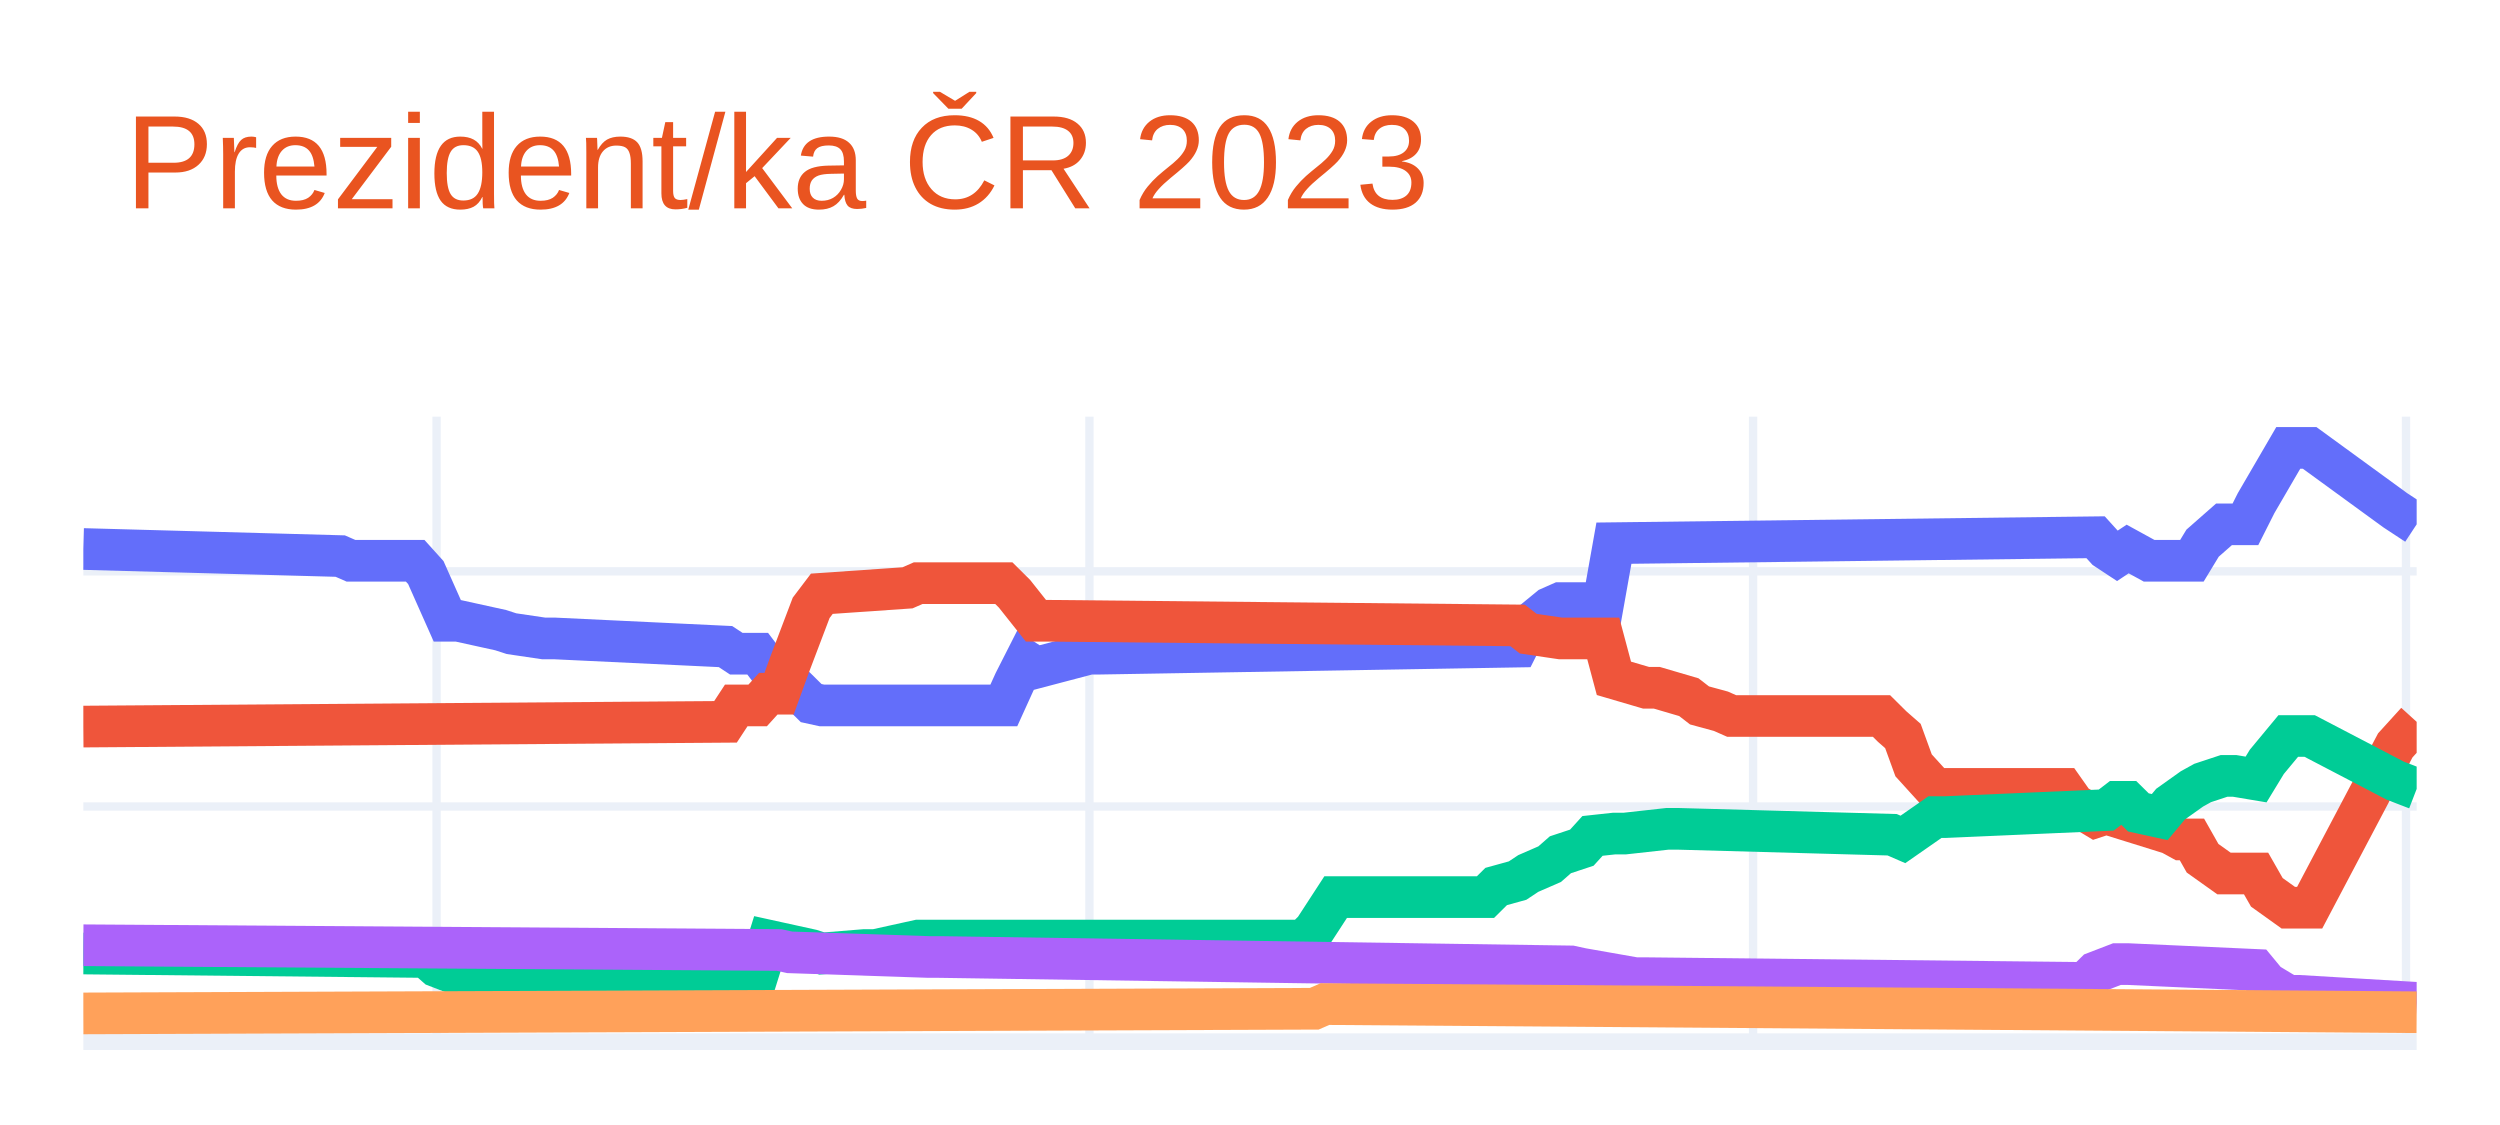
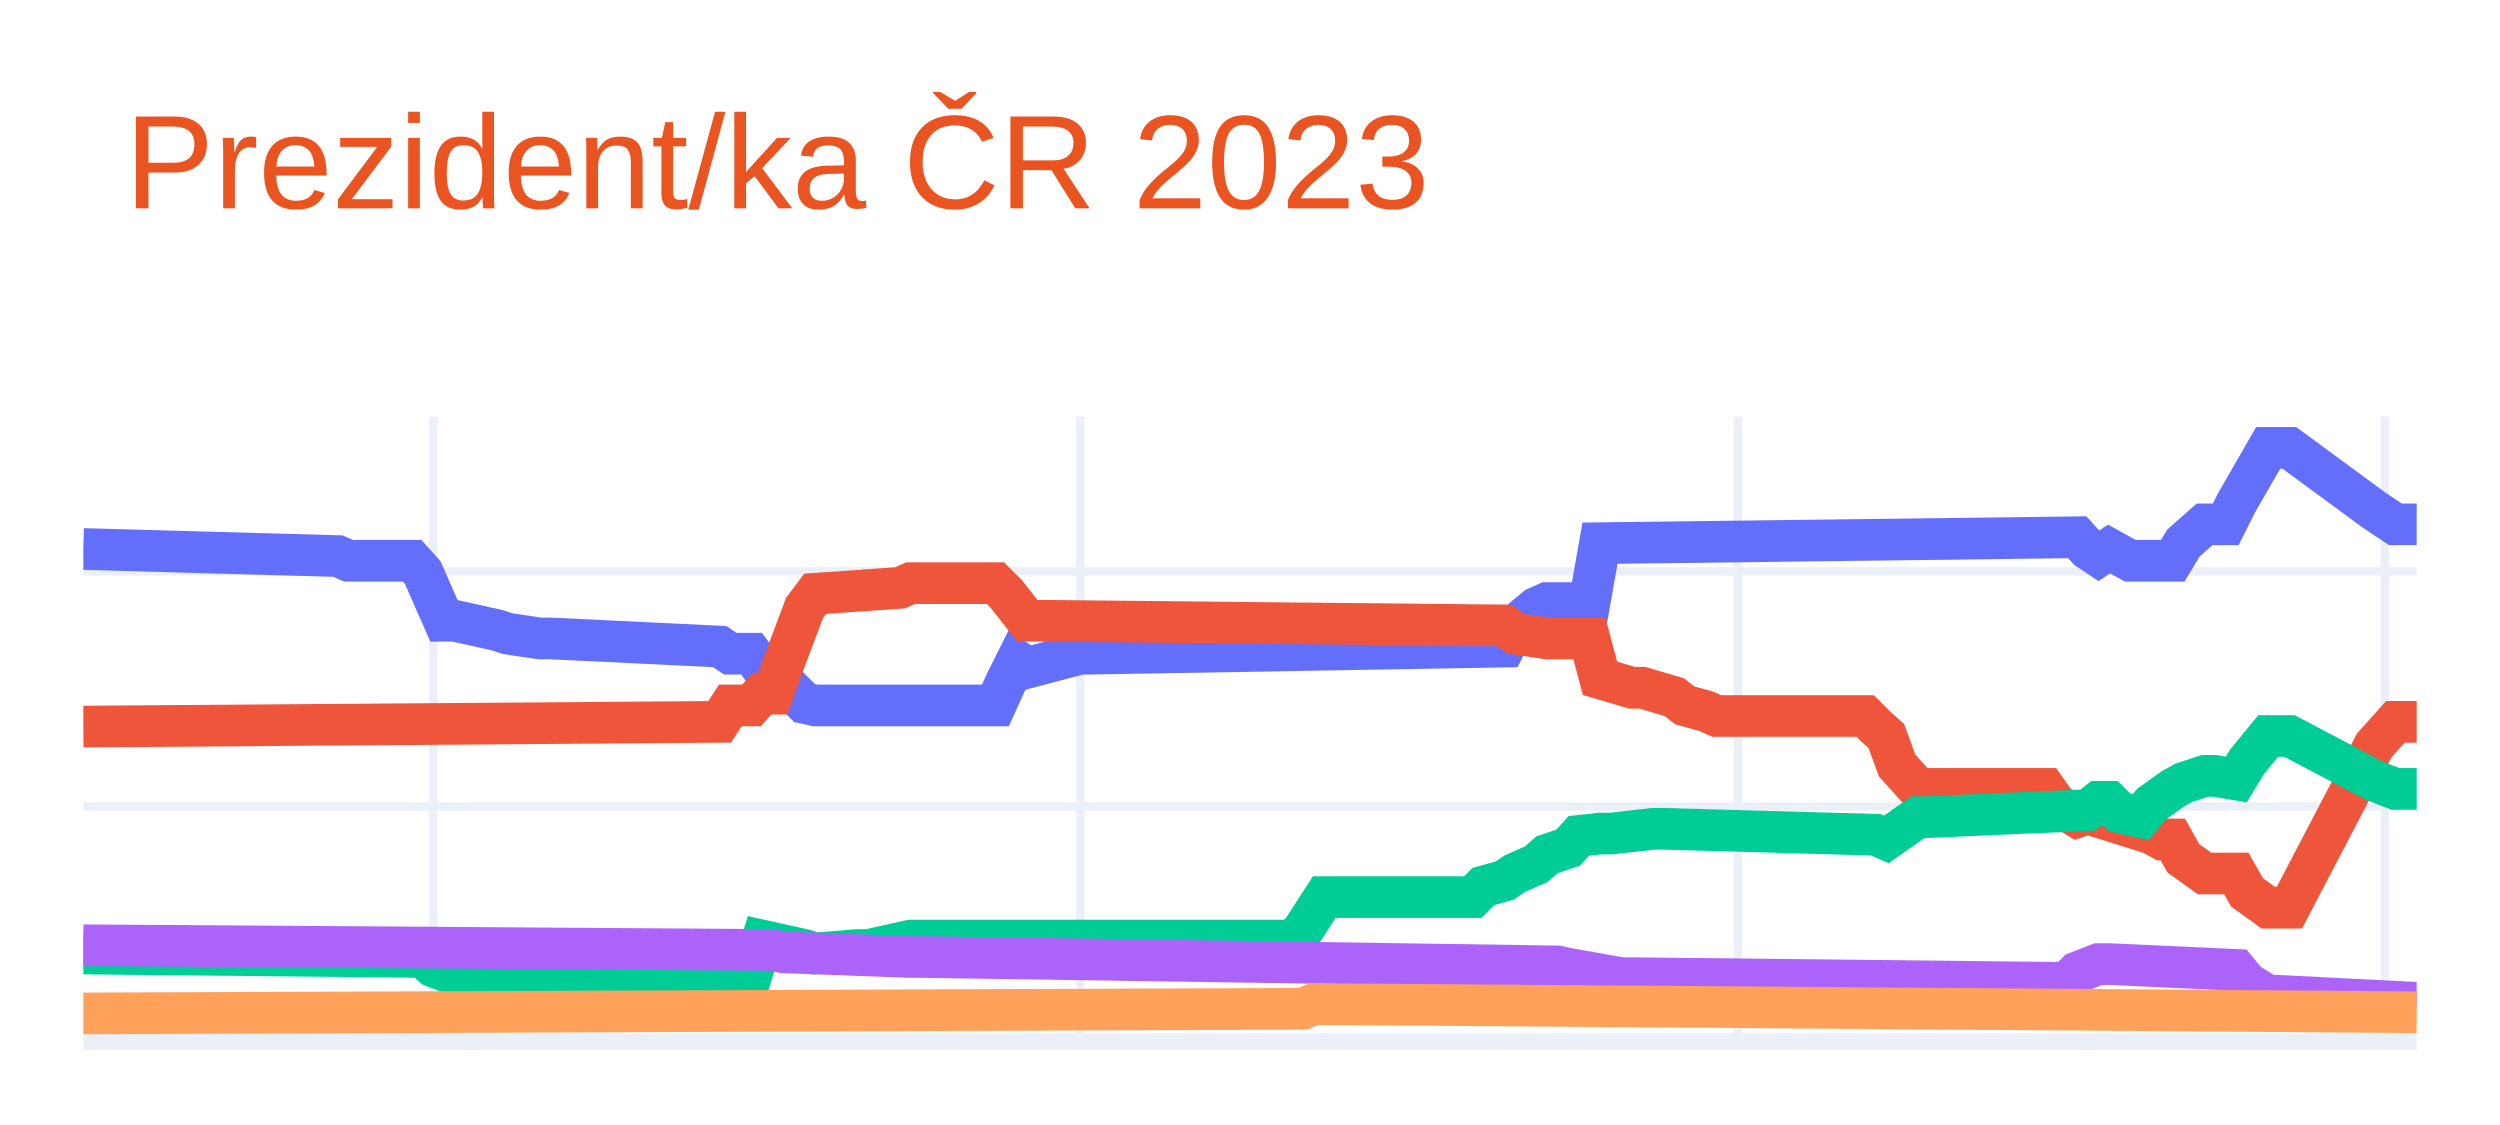
<svg xmlns="http://www.w3.org/2000/svg" class="main-svg" width="300" height="135" style="" viewBox="0 0 300 135">
  <rect x="0" y="0" width="300" height="135" style="fill: rgb(255, 255, 255); fill-opacity: 1;" />
-   <defs id="defs-8094a0">
+   <defs id="defs-721cca">
    <g class="clips">
-       <clipPath id="clip8094a0xyplot" class="plotclip">
+       <clipPath id="clip721ccaxyplot" class="plotclip">
        <rect width="280" height="75" />
      </clipPath>
-       <clipPath class="axesclip" id="clip8094a0x">
+       <clipPath class="axesclip" id="clip721ccax">
        <rect x="10" y="0" width="280" height="135" />
      </clipPath>
-       <clipPath class="axesclip" id="clip8094a0y">
+       <clipPath class="axesclip" id="clip721ccay">
        <rect x="0" y="50" width="300" height="75" />
      </clipPath>
-       <clipPath class="axesclip" id="clip8094a0xy">
+       <clipPath class="axesclip" id="clip721ccaxy">
        <rect x="10" y="50" width="280" height="75" />
      </clipPath>
    </g>
    <g class="gradients" />
    <g class="patterns" />
  </defs>
  <g class="bglayer" />
  <g class="layer-below">
    <g class="imagelayer" />
    <g class="shapelayer" />
  </g>
  <g class="cartesianlayer">
    <g class="subplot xy">
      <g class="layer-subplot">
        <g class="shapelayer" />
        <g class="imagelayer" />
      </g>
      <g class="minor-gridlayer">
        <g class="x" />
        <g class="y" />
      </g>
      <g class="gridlayer">
        <g class="x">
-           <path class="xgrid crisp" transform="translate(52.39,0)" d="M0,50v75" style="stroke: rgb(235, 240, 248); stroke-opacity: 1; stroke-width: 1px;" />
-           <path class="xgrid crisp" transform="translate(130.73,0)" d="M0,50v75" style="stroke: rgb(235, 240, 248); stroke-opacity: 1; stroke-width: 1px;" />
-           <path class="xgrid crisp" transform="translate(210.37,0)" d="M0,50v75" style="stroke: rgb(235, 240, 248); stroke-opacity: 1; stroke-width: 1px;" />
-           <path class="xgrid crisp" transform="translate(288.72,0)" d="M0,50v75" style="stroke: rgb(235, 240, 248); stroke-opacity: 1; stroke-width: 1px;" />
+           <path class="xgrid crisp" transform="translate(52,0)" d="M0,50v75" style="stroke: rgb(235, 240, 248); stroke-opacity: 1; stroke-width: 1px;" />
+           <path class="xgrid crisp" transform="translate(129.64,0)" d="M0,50v75" style="stroke: rgb(235, 240, 248); stroke-opacity: 1; stroke-width: 1px;" />
+           <path class="xgrid crisp" transform="translate(208.55,0)" d="M0,50v75" style="stroke: rgb(235, 240, 248); stroke-opacity: 1; stroke-width: 1px;" />
+           <path class="xgrid crisp" transform="translate(286.18,0)" d="M0,50v75" style="stroke: rgb(235, 240, 248); stroke-opacity: 1; stroke-width: 1px;" />
        </g>
        <g class="y">
          <path class="ygrid crisp" transform="translate(0,96.78)" d="M10,0h280" style="stroke: rgb(235, 240, 248); stroke-opacity: 1; stroke-width: 1px;" />
          <path class="ygrid crisp" transform="translate(0,68.56)" d="M10,0h280" style="stroke: rgb(235, 240, 248); stroke-opacity: 1; stroke-width: 1px;" />
        </g>
      </g>
      <g class="zerolinelayer">
        <path class="yzl zl crisp" transform="translate(0,125)" d="M10,0h280" style="stroke: rgb(235, 240, 248); stroke-opacity: 1; stroke-width: 2px;" />
      </g>
      <path class="xlines-below" />
      <path class="ylines-below" />
      <g class="overlines-below" />
      <g class="xaxislayer-below" />
      <g class="yaxislayer-below" />
      <g class="overaxes-below" />
-       <g class="plot" transform="translate(10,50)" clip-path="url(#clip8094a0xyplot)">
+       <g class="plot" transform="translate(10,50)" clip-path="url(#clip721ccaxyplot)">
        <g class="scatterlayer mlayer">
-           <g class="trace scatter trace544e60" style="stroke-miterlimit: 2; opacity: 1;">
+           <g class="trace scatter trace2dd687" style="stroke-miterlimit: 2; opacity: 1;">
            <g class="fills" />
            <g class="errorbars" />
            <g class="lines">
-               <path class="js-line" d="M0,15.88L30.83,16.73L32.11,17.29L39.82,17.29L41.1,18.71L43.67,24.49L44.95,24.49L50.09,25.62L51.38,26.04L55.23,26.61L56.51,26.61L77.06,27.59L78.35,28.44L80.92,28.44L82.2,30.13L83.49,30.13L84.77,31.83L87.34,34.37L88.62,34.65L110.46,34.65L111.74,31.83L113.03,29.29L114.31,30.13L120.73,28.44L122.02,28.44L172.11,27.59L173.39,25.05L175.96,22.94L177.25,22.37L182.39,22.37L183.67,15.18L241.47,14.47L242.75,15.88L244.04,16.73L245.32,15.88L247.89,17.29L249.17,17.29L253.03,17.29L254.31,15.18L256.88,12.92L258.17,12.92L259.45,12.92L260.73,10.38L264.59,3.75L265.87,3.75L267.16,3.75L277.43,11.23L280,12.92" style="vector-effect: non-scaling-stroke; fill: none; stroke: rgb(99, 110, 250); stroke-opacity: 1; stroke-width: 5px; opacity: 1;" />
+               <path class="js-line" d="M0,15.88L30.55,16.73L31.82,17.29L39.45,17.29L40.73,18.71L43.27,24.49L44.55,24.49L49.64,25.62L50.91,26.04L54.73,26.61L56,26.61L76.36,27.59L77.64,28.44L80.18,28.44L81.45,30.13L82.73,30.13L84,31.83L86.55,34.37L87.82,34.65L109.45,34.65L110.73,31.83L112,29.29L113.27,30.13L119.64,28.44L120.91,28.44L170.55,27.59L171.82,25.05L174.36,22.94L175.64,22.37L180.73,22.37L182,15.18L239.27,14.47L240.55,15.88L241.82,16.73L243.09,15.88L245.64,17.29L246.91,17.29L250.73,17.29L252,15.18L254.55,12.92L255.82,12.92L257.09,12.92L258.36,10.38L262.18,3.75L263.45,3.75L264.73,3.75L274.91,11.23L277.45,12.92L280,12.92" style="vector-effect: non-scaling-stroke; fill: none; stroke: rgb(99, 110, 250); stroke-opacity: 1; stroke-width: 5px; opacity: 1;" />
            </g>
            <g class="points" />
            <g class="text" />
          </g>
-           <g class="trace scatter trace07b655" style="stroke-miterlimit: 2; opacity: 1;">
+           <g class="trace scatter trace9dc567" style="stroke-miterlimit: 2; opacity: 1;">
            <g class="fills" />
            <g class="errorbars" />
            <g class="lines">
-               <path class="js-line" d="M0,37.19L77.06,36.62L78.35,34.65L80.92,34.65L82.2,33.24L83.49,33.24L84.77,29.71L87.34,22.94L88.62,21.25L98.9,20.54L100.18,19.98L110.46,19.98L111.74,21.25L114.31,24.49L115.6,24.49L172.11,25.05L173.39,26.04L177.25,26.61L178.53,26.61L182.39,26.61L183.67,31.4L187.52,32.53L188.81,32.53L192.66,33.66L193.94,34.65L196.51,35.35L197.8,35.92L215.78,35.92L217.06,37.19L218.35,38.32L219.63,41.84L222.2,44.67L223.49,44.67L237.61,44.67L238.9,46.5L241.47,48.05L242.75,47.63L250.46,50.03L251.74,50.73L253.03,50.73L254.31,52.99L256.88,54.82L258.17,54.82L260.73,54.82L262.02,57.08L264.59,58.92L265.87,58.92L267.16,58.92L277.43,39.45L280,36.62" style="vector-effect: non-scaling-stroke; fill: none; stroke: rgb(239, 85, 59); stroke-opacity: 1; stroke-width: 5px; opacity: 1;" />
+               <path class="js-line" d="M0,37.19L76.36,36.62L77.64,34.65L80.18,34.65L81.45,33.24L82.73,33.24L84,29.71L86.55,22.94L87.82,21.25L98,20.54L99.27,19.98L109.45,19.98L110.73,21.25L113.27,24.49L114.55,24.49L170.55,25.05L171.82,26.04L175.64,26.61L176.91,26.61L180.73,26.61L182,31.4L185.82,32.53L187.09,32.53L190.91,33.66L192.18,34.65L194.73,35.35L196,35.92L213.82,35.92L215.09,37.19L216.36,38.32L217.64,41.84L220.18,44.67L221.45,44.67L235.45,44.67L236.73,46.5L239.27,48.05L240.55,47.63L248.18,50.03L249.45,50.73L250.73,50.73L252,52.99L254.55,54.82L255.82,54.82L258.36,54.82L259.64,57.08L262.18,58.92L263.45,58.92L264.73,58.92L274.91,39.45L277.45,36.62L280,36.62" style="vector-effect: non-scaling-stroke; fill: none; stroke: rgb(239, 85, 59); stroke-opacity: 1; stroke-width: 5px; opacity: 1;" />
            </g>
            <g class="points" />
            <g class="text" />
          </g>
-           <g class="trace scatter trace765b08" style="stroke-miterlimit: 2; opacity: 1;">
+           <g class="trace scatter trace736137" style="stroke-miterlimit: 2; opacity: 1;">
            <g class="fills" />
            <g class="errorbars" />
            <g class="lines">
-               <path class="js-line" d="M0,64.42L41.1,64.84L42.39,65.97L44.95,66.96L46.24,66.96L80.92,66.96L82.2,62.87L87.34,64L88.62,64.42L93.76,64L95.05,64L100.18,62.87L101.47,62.87L146.42,62.87L147.71,61.6L150.28,57.65L151.56,57.65L168.26,57.65L169.54,56.38L172.11,55.67L173.39,54.82L175.96,53.7L177.25,52.57L179.82,51.72L181.1,50.31L183.67,50.03L184.95,50.03L190.09,49.46L191.38,49.46L217.06,50.17L218.35,50.73L222.2,48.05L223.49,48.05L242.75,47.21L244.04,46.22L245.32,46.22L246.61,47.49L249.17,48.05L250.46,46.5L253.03,44.67L254.31,43.96L256.88,43.11L258.17,43.11L260.73,43.54L262.02,41.42L264.59,38.32L265.87,38.32L267.16,38.32L277.43,43.68L280,44.67" style="vector-effect: non-scaling-stroke; fill: none; stroke: rgb(0, 204, 150); stroke-opacity: 1; stroke-width: 5px; opacity: 1;" />
+               <path class="js-line" d="M0,64.42L40.73,64.84L42,65.97L44.55,66.96L45.82,66.96L80.18,66.96L81.45,62.87L86.55,64L87.82,64.42L92.91,64L94.18,64L99.27,62.87L100.55,62.87L145.09,62.87L146.36,61.6L148.91,57.65L150.18,57.65L166.73,57.65L168,56.38L170.55,55.67L171.82,54.82L174.36,53.7L175.64,52.57L178.18,51.72L179.45,50.31L182,50.03L183.27,50.03L188.36,49.46L189.64,49.46L215.09,50.17L216.36,50.73L220.18,48.05L221.45,48.05L240.55,47.21L241.82,46.22L243.09,46.22L244.36,47.49L246.91,48.05L248.18,46.5L250.73,44.67L252,43.96L254.55,43.11L255.82,43.11L258.36,43.54L259.64,41.42L262.18,38.32L263.45,38.32L264.73,38.32L274.91,43.68L277.45,44.67L280,44.67" style="vector-effect: non-scaling-stroke; fill: none; stroke: rgb(0, 204, 150); stroke-opacity: 1; stroke-width: 5px; opacity: 1;" />
            </g>
            <g class="points" />
            <g class="text" />
          </g>
-           <g class="trace scatter trace920875" style="stroke-miterlimit: 2; opacity: 1;">
+           <g class="trace scatter trace401855" style="stroke-miterlimit: 2; opacity: 1;">
            <g class="fills" />
            <g class="errorbars" />
            <g class="lines">
-               <path class="js-line" d="M0,63.43L83.49,64L84.77,64.28L101.47,64.84L102.75,64.84L178.53,65.97L179.82,66.25L186.24,67.38L187.52,67.38L240.18,67.95L241.47,66.68L244.04,65.69L245.32,65.69L260.73,66.39L262.02,67.95L264.59,69.5L265.87,69.5L280,70.34" style="vector-effect: non-scaling-stroke; fill: none; stroke: rgb(171, 99, 250); stroke-opacity: 1; stroke-width: 5px; opacity: 1;" />
+               <path class="js-line" d="M0,63.43L82.73,64L84,64.28L99.27,64.84L100.55,64.84L176.91,65.97L178.18,66.25L184.55,67.38L185.82,67.38L238,67.95L239.27,66.68L241.82,65.69L243.09,65.69L258.36,66.39L259.64,67.95L262.18,69.5L263.45,69.5L280,70.34" style="vector-effect: non-scaling-stroke; fill: none; stroke: rgb(171, 99, 250); stroke-opacity: 1; stroke-width: 5px; opacity: 1;" />
            </g>
            <g class="points" />
            <g class="text" />
          </g>
-           <g class="trace scatter trace62403a" style="stroke-miterlimit: 2; opacity: 1;">
+           <g class="trace scatter trace5c704b" style="stroke-miterlimit: 2; opacity: 1;">
            <g class="fills" />
            <g class="errorbars" />
            <g class="lines">
-               <path class="js-line" d="M0,71.61L147.71,71.05L148.99,70.49L280,71.47" style="vector-effect: non-scaling-stroke; fill: none; stroke: rgb(255, 161, 90); stroke-opacity: 1; stroke-width: 5px; opacity: 1;" />
+               <path class="js-line" d="M0,71.61L146.36,71.05L147.64,70.49L280,71.47" style="vector-effect: non-scaling-stroke; fill: none; stroke: rgb(255, 161, 90); stroke-opacity: 1; stroke-width: 5px; opacity: 1;" />
            </g>
            <g class="points" />
            <g class="text" />
          </g>
        </g>
      </g>
      <g class="overplot" />
      <path class="xlines-above crisp" d="M0,0" style="fill: none;" />
      <path class="ylines-above crisp" d="M0,0" style="fill: none;" />
      <g class="overlines-above" />
      <g class="xaxislayer-above" />
      <g class="yaxislayer-above" />
      <g class="overaxes-above" />
    </g>
  </g>
  <g class="polarlayer" />
  <g class="smithlayer" />
  <g class="ternarylayer" />
  <g class="geolayer" />
  <g class="funnelarealayer" />
  <g class="pielayer" />
  <g class="iciclelayer" />
  <g class="treemaplayer" />
  <g class="sunburstlayer" />
  <g class="glimages" />
-   <defs id="topdefs-8094a0">
+   <defs id="topdefs-721cca">
    <g class="clips" />
  </defs>
  <g class="layer-above">
    <g class="imagelayer" />
    <g class="shapelayer" />
  </g>
  <g class="infolayer">
    <g class="g-gtitle">
      <text class="gtitle" x="15" y="25" text-anchor="start" dy="0em" style="font-family: Ubuntu, verdana, arial, sans-serif; font-size: 16px; fill: rgb(233, 84, 32); opacity: 1; font-weight: normal; white-space: pre;">Prezident/ka ČR 2023</text>
    </g>
    <g class="g-xtitle" />
    <g class="g-ytitle" />
  </g>
</svg>
